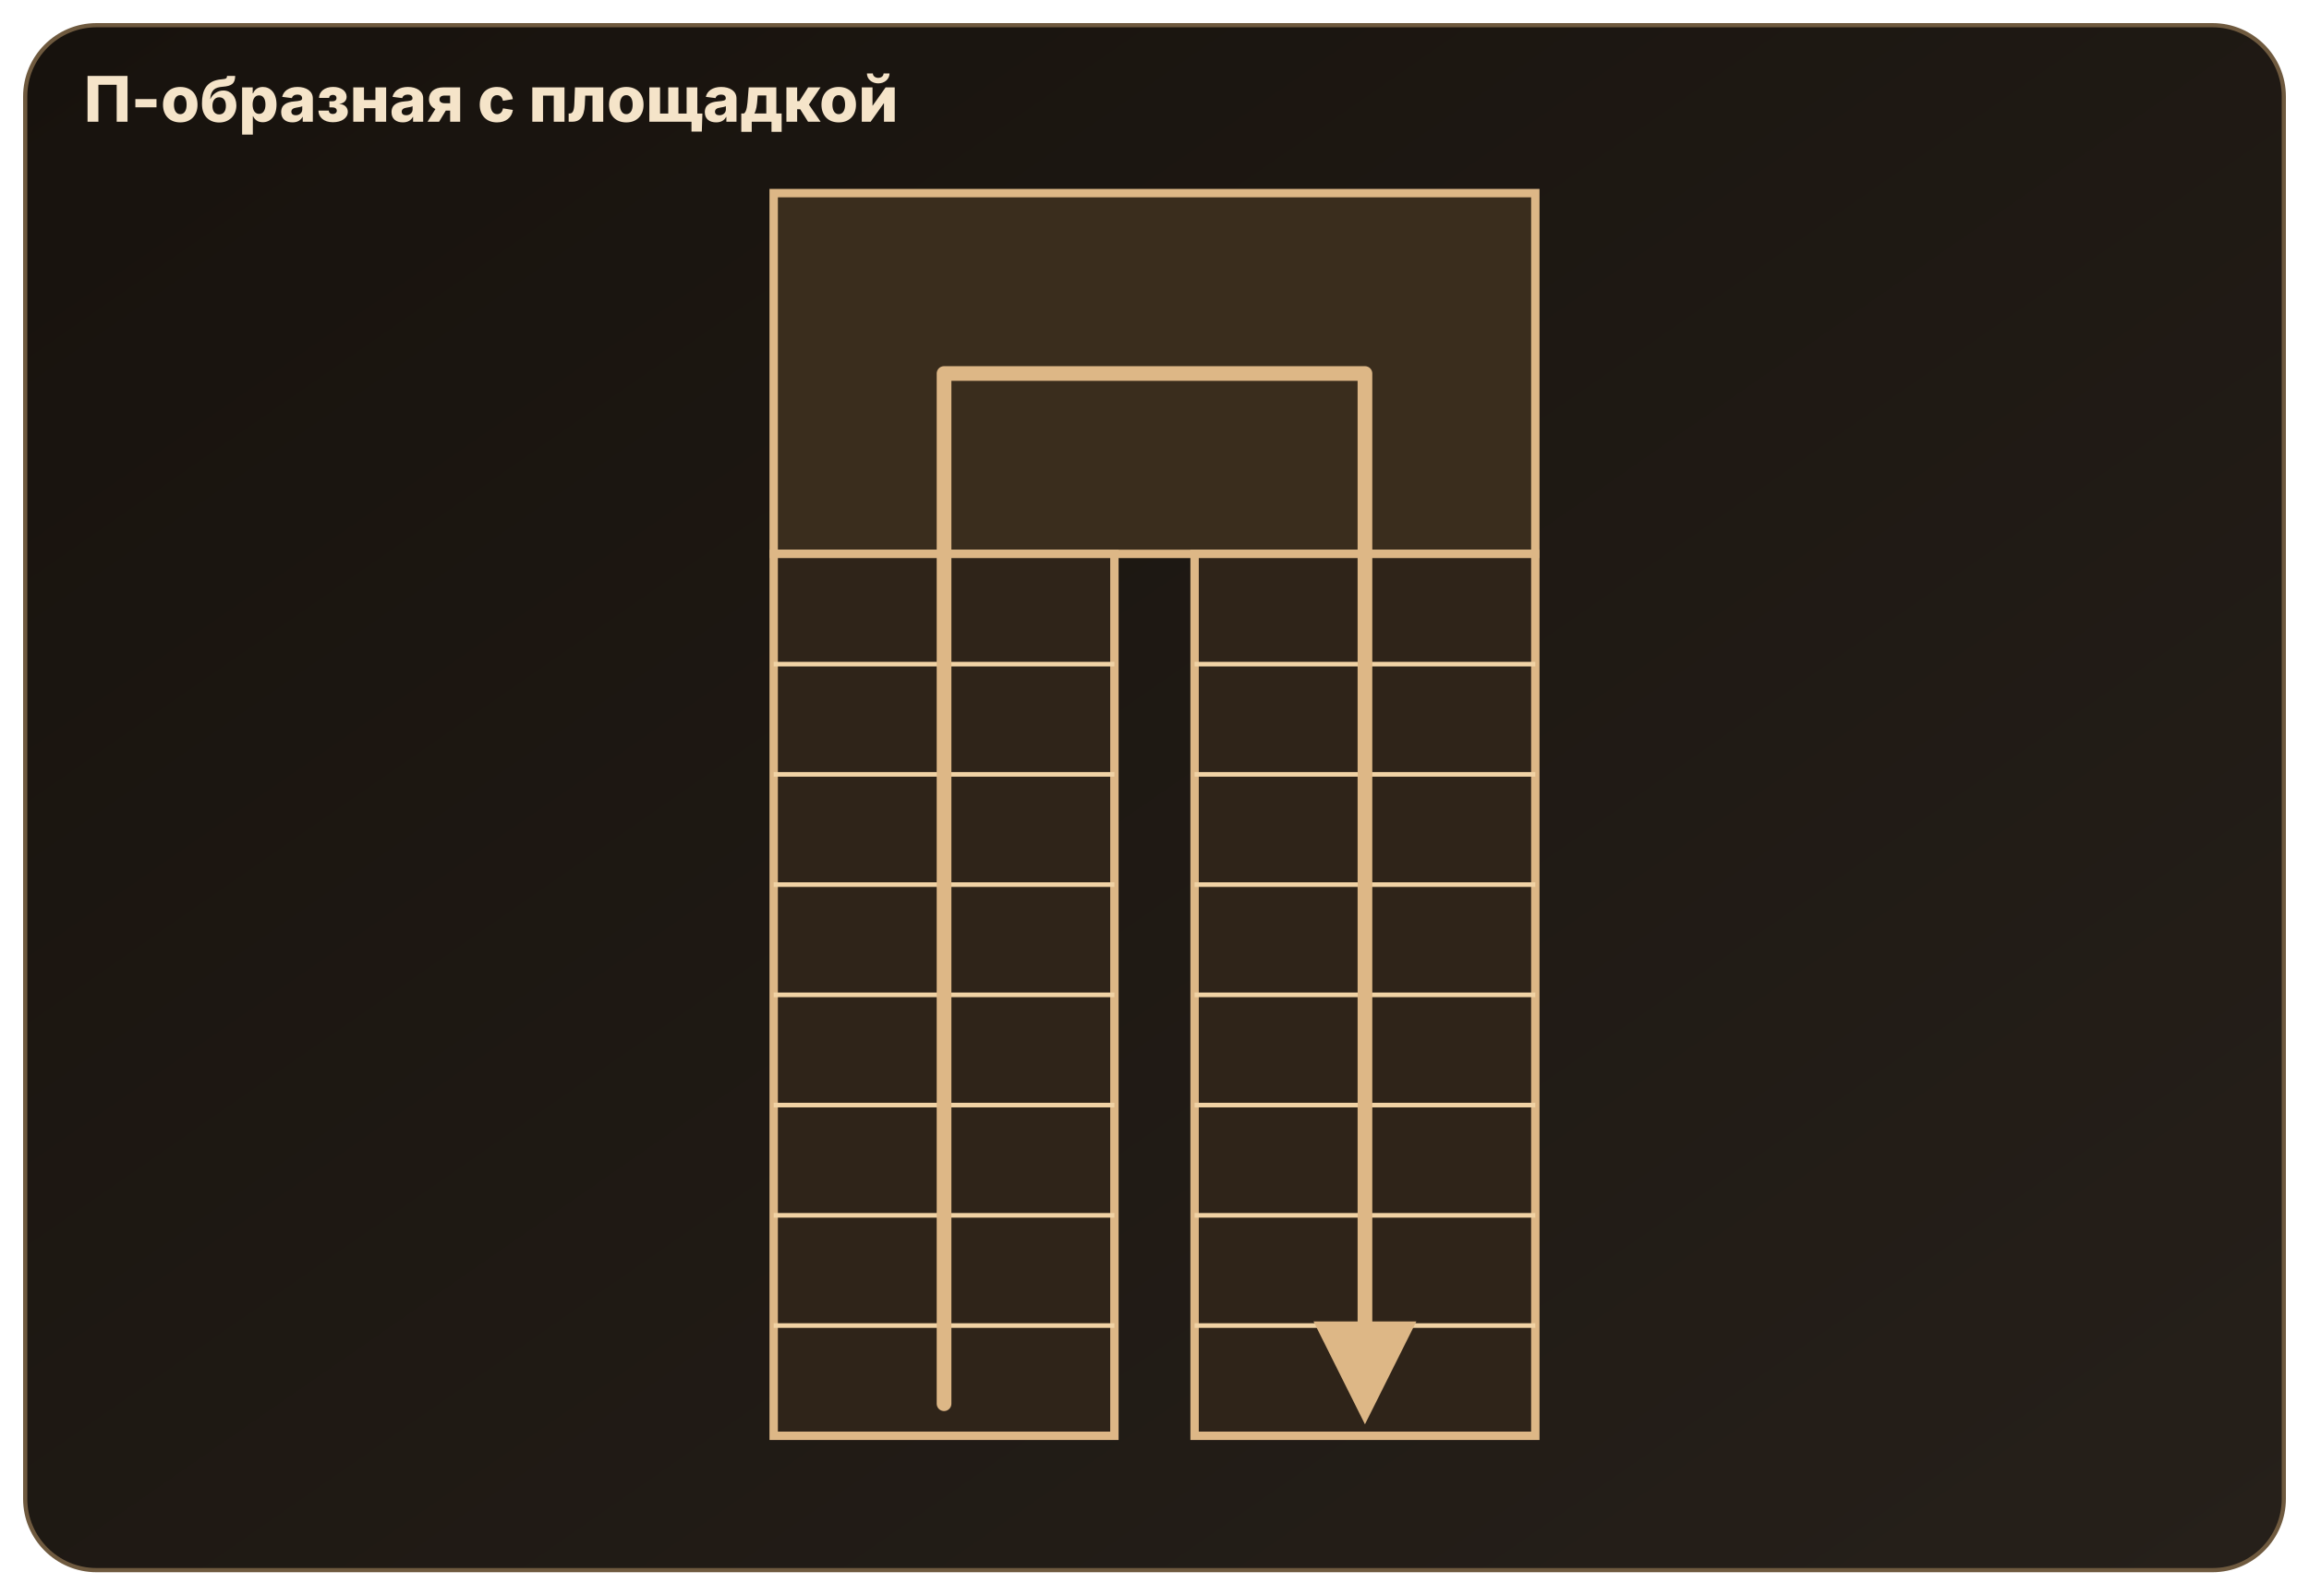
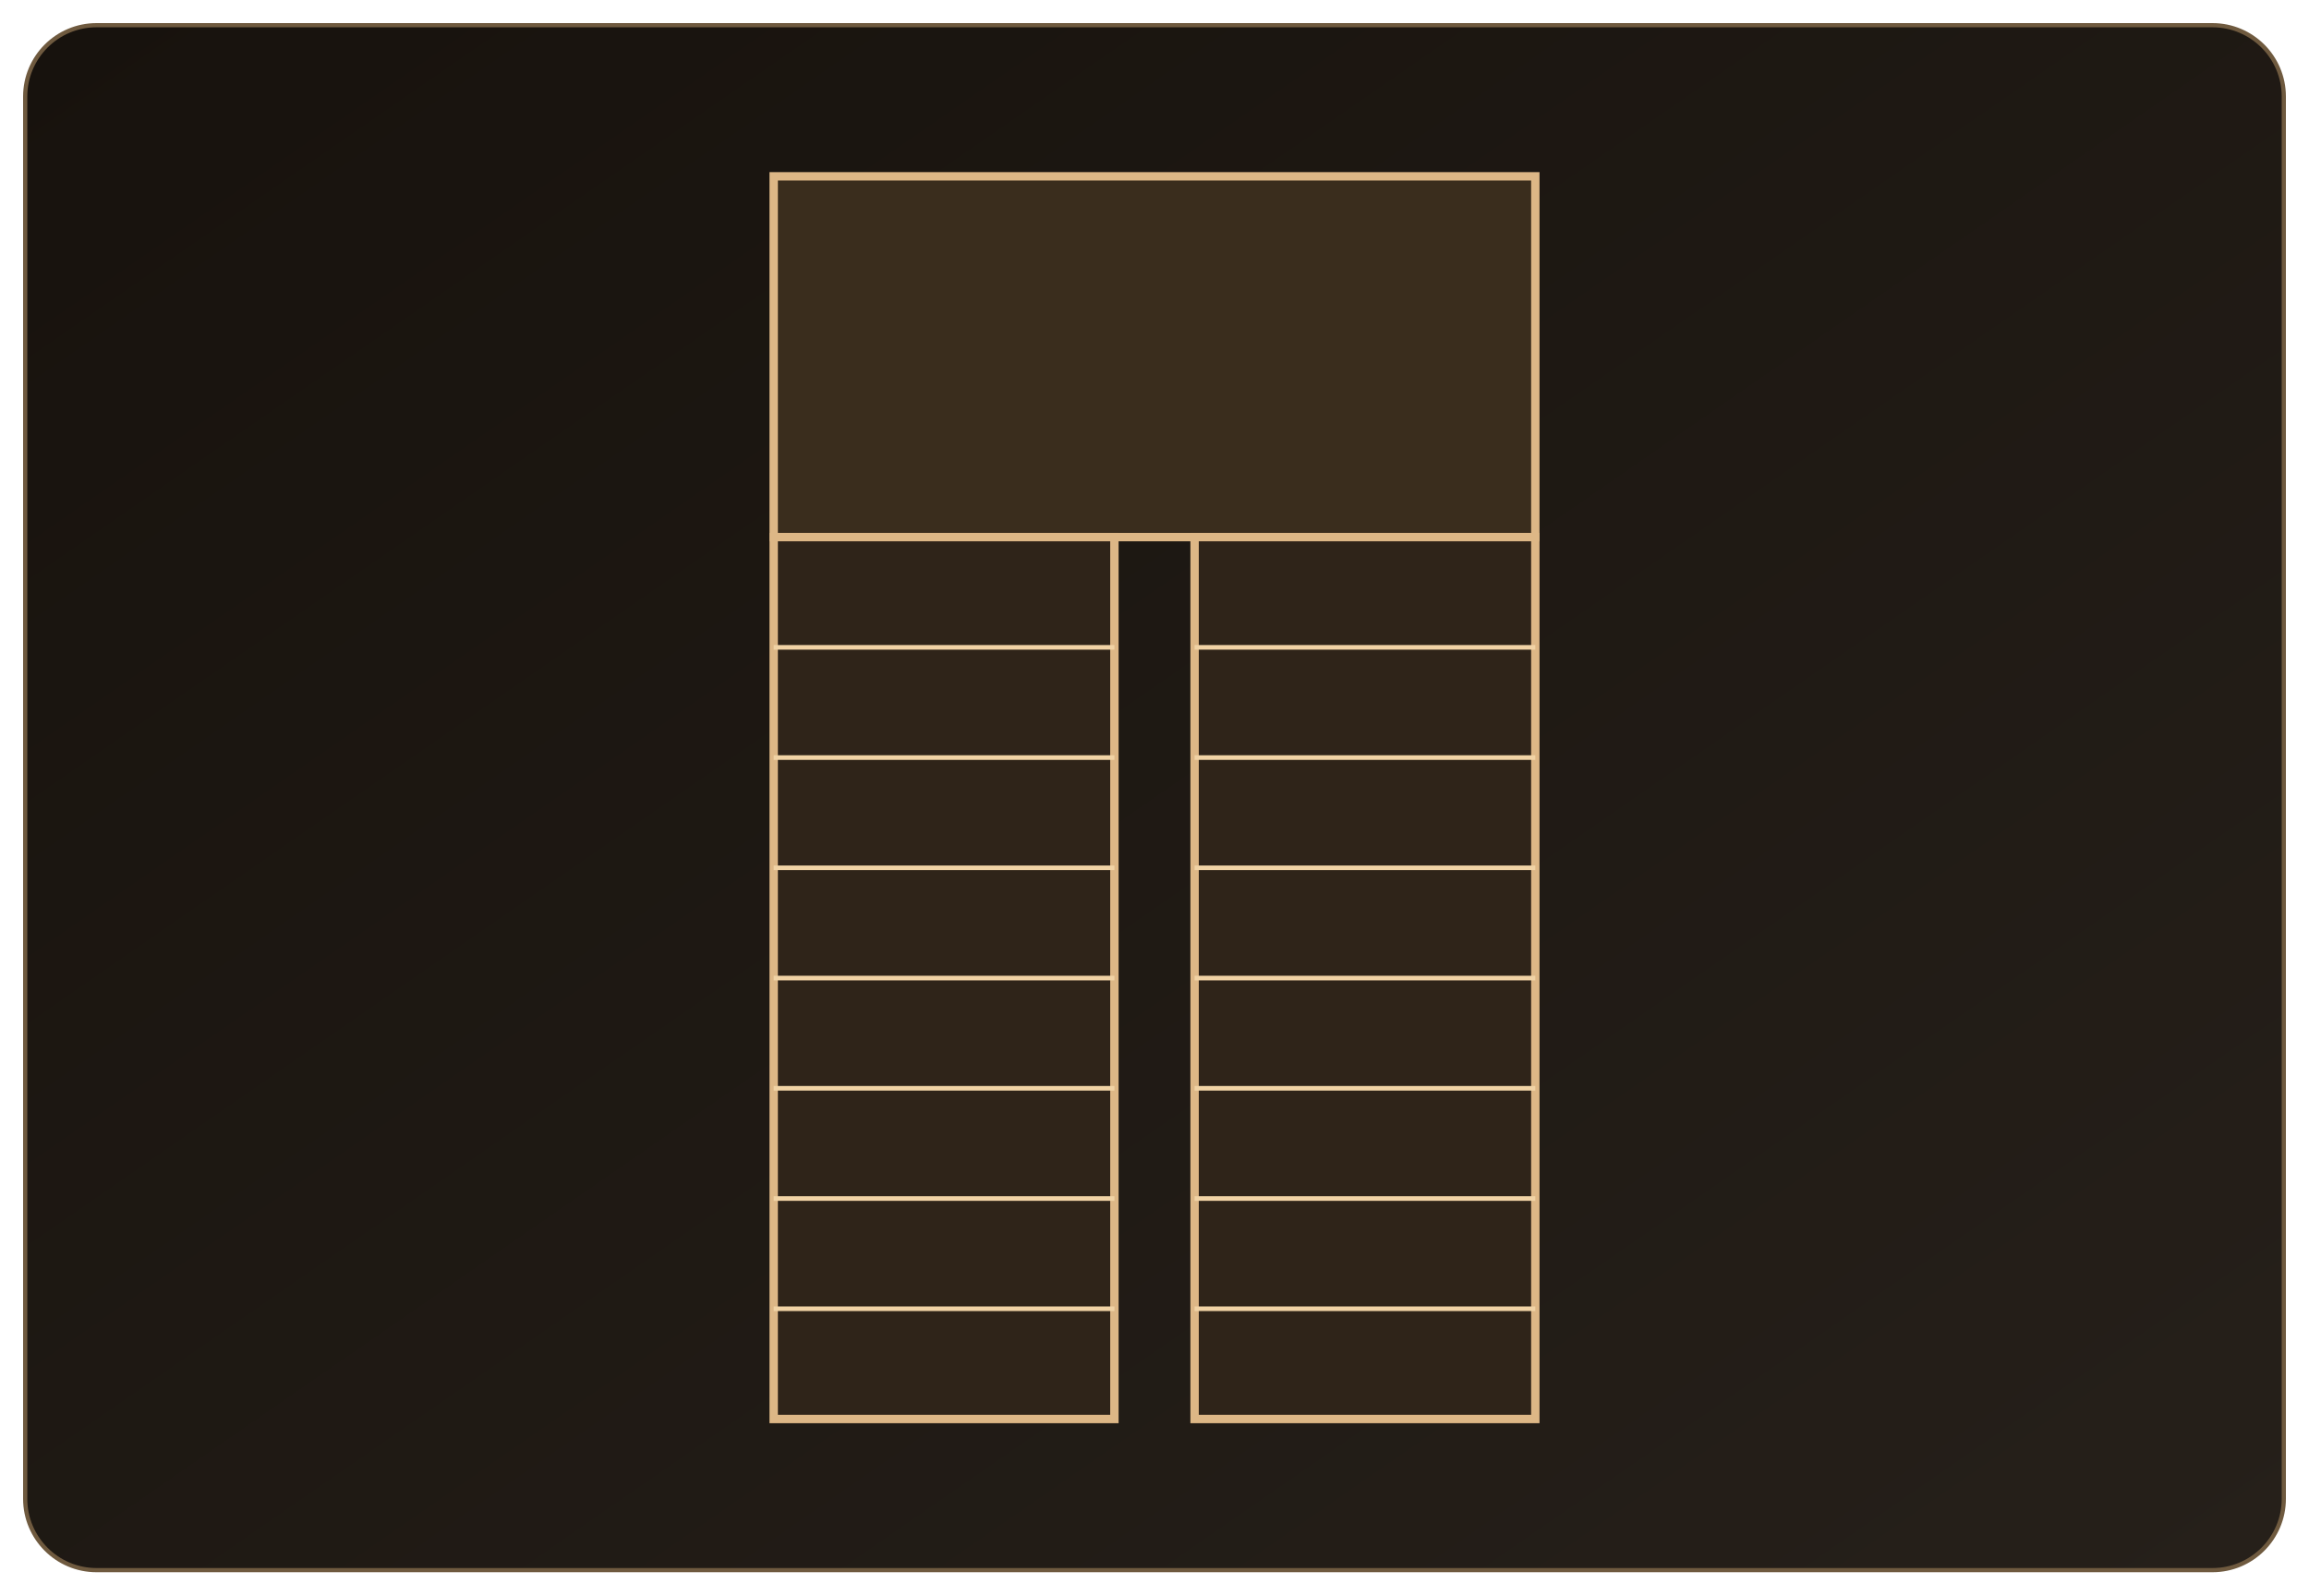
- <svg xmlns="http://www.w3.org/2000/svg" class="tekstura-preview-card" viewBox="0 0 1100 760" role="img" aria-label="stair-turn-180-card: П-образная с площадкой">
+ <svg xmlns="http://www.w3.org/2000/svg" class="tekstura-preview-card" viewBox="0 0 1100 760" role="img" aria-label="stair-turn-180-card">
  <defs>
    <linearGradient id="card-bg" x1="0" y1="0" x2="1" y2="1">
      <stop stop-color="#17120d" />
      <stop offset="1" stop-color="#26201a" />
    </linearGradient>
-     <marker id="arrow" viewBox="0 0 10 10" refX="8" refY="5" markerWidth="7" markerHeight="7" orient="auto-start-reverse">
-       <path d="M 0 0 L 10 5 L 0 10 z" fill="#ddb786" />
-     </marker>
  </defs>
  <style>
-     .tekstura-preview-card{background:#17120d}.frame{fill:url(#card-bg);stroke:#6f5a3f;stroke-width:2}.zone{fill:#2f2419;stroke:#ddb786;stroke-width:4;vector-effect:non-scaling-stroke}.turn{fill:#3a2d1d}.outline{fill:#201913;stroke:#8d7655}.tread{stroke:#f1d3a5;stroke-width:2.2;vector-effect:non-scaling-stroke}.winder-envelope{fill:#332617;stroke:#ddb786;stroke-width:4;vector-effect:non-scaling-stroke}.winder-step{fill:#4a351f;stroke:#f1d3a5;stroke-width:2.4;vector-effect:non-scaling-stroke}.route{fill:none;stroke:#ddb786;stroke-width:7;stroke-linecap:round;stroke-linejoin:round;marker-end:url(#arrow);vector-effect:non-scaling-stroke}.caption{font:800 30px system-ui,-apple-system,BlinkMacSystemFont,'Segoe UI',sans-serif;fill:#f5e4c9}.step-no{font:800 18px system-ui,sans-serif;fill:#f5e4c9;text-anchor:middle}
+     .tekstura-preview-card{background:#17120d}.frame{fill:url(#card-bg);stroke:#6f5a3f;stroke-width:2}.zone{fill:#2f2419;stroke:#ddb786;stroke-width:4;vector-effect:non-scaling-stroke}.turn{fill:#3a2d1d}.tread{stroke:#f1d3a5;stroke-width:2.2;vector-effect:non-scaling-stroke}.winder-envelope{fill:#332617;stroke:#ddb786;stroke-width:4;vector-effect:non-scaling-stroke}.winder-step{fill:#4a351f;stroke:#f1d3a5;stroke-width:2.4;vector-effect:non-scaling-stroke}
  </style>
  <rect class="frame" x="12" y="12" width="1076" height="736" rx="34" />
-   <text class="caption" x="40" y="58">П-образная с площадкой</text>
  <g>
-     <rect class="zone turn" data-zone="turn" x="368.58" y="92" width="362.84" height="171.87" />
-     <rect class="zone" data-zone="flight1" x="368.58" y="263.87" width="162.32" height="420.13" />
-     <rect class="zone" data-zone="flight2" x="569.1" y="263.87" width="162.32" height="420.13" />
-     <line class="tread" x1="368.58" y1="316.39" x2="530.9" y2="316.39" />
-     <line class="tread" x1="368.58" y1="368.9" x2="530.9" y2="368.9" />
-     <line class="tread" x1="368.58" y1="421.42" x2="530.9" y2="421.42" />
-     <line class="tread" x1="368.58" y1="473.94" x2="530.9" y2="473.94" />
-     <line class="tread" x1="368.58" y1="526.45" x2="530.9" y2="526.45" />
-     <line class="tread" x1="368.58" y1="578.97" x2="530.9" y2="578.97" />
-     <line class="tread" x1="368.58" y1="631.48" x2="530.9" y2="631.48" />
-     <line class="tread" x1="569.1" y1="316.39" x2="731.42" y2="316.39" />
-     <line class="tread" x1="569.1" y1="368.9" x2="731.42" y2="368.9" />
-     <line class="tread" x1="569.1" y1="421.42" x2="731.42" y2="421.42" />
-     <line class="tread" x1="569.1" y1="473.94" x2="731.42" y2="473.94" />
-     <line class="tread" x1="569.1" y1="526.45" x2="731.42" y2="526.45" />
-     <line class="tread" x1="569.1" y1="578.97" x2="731.42" y2="578.97" />
-     <line class="tread" x1="569.1" y1="631.48" x2="731.42" y2="631.48" />
-     <path class="route" d="M449.74 668.72 L449.74 177.94 L650.26 177.94 L650.26 668.72" />
+     <rect class="zone turn" data-zone="turn" x="368.58" y="84" width="362.84" height="171.87" />
+     <rect class="zone" data-zone="flight1" x="368.58" y="255.87" width="162.32" height="420.13" />
+     <rect class="zone" data-zone="flight2" x="569.1" y="255.87" width="162.32" height="420.13" />
+     <line class="tread" x1="368.58" y1="308.39" x2="530.9" y2="308.39" />
+     <line class="tread" x1="368.58" y1="360.9" x2="530.9" y2="360.9" />
+     <line class="tread" x1="368.58" y1="413.42" x2="530.9" y2="413.42" />
+     <line class="tread" x1="368.58" y1="465.94" x2="530.9" y2="465.94" />
+     <line class="tread" x1="368.58" y1="518.45" x2="530.9" y2="518.45" />
+     <line class="tread" x1="368.58" y1="570.97" x2="530.9" y2="570.97" />
+     <line class="tread" x1="368.58" y1="623.48" x2="530.9" y2="623.48" />
+     <line class="tread" x1="569.1" y1="308.39" x2="731.42" y2="308.39" />
+     <line class="tread" x1="569.1" y1="360.9" x2="731.42" y2="360.9" />
+     <line class="tread" x1="569.1" y1="413.42" x2="731.42" y2="413.42" />
+     <line class="tread" x1="569.1" y1="465.94" x2="731.42" y2="465.94" />
+     <line class="tread" x1="569.1" y1="518.45" x2="731.42" y2="518.45" />
+     <line class="tread" x1="569.1" y1="570.97" x2="731.42" y2="570.97" />
+     <line class="tread" x1="569.1" y1="623.48" x2="731.42" y2="623.48" />
  </g>
</svg>
